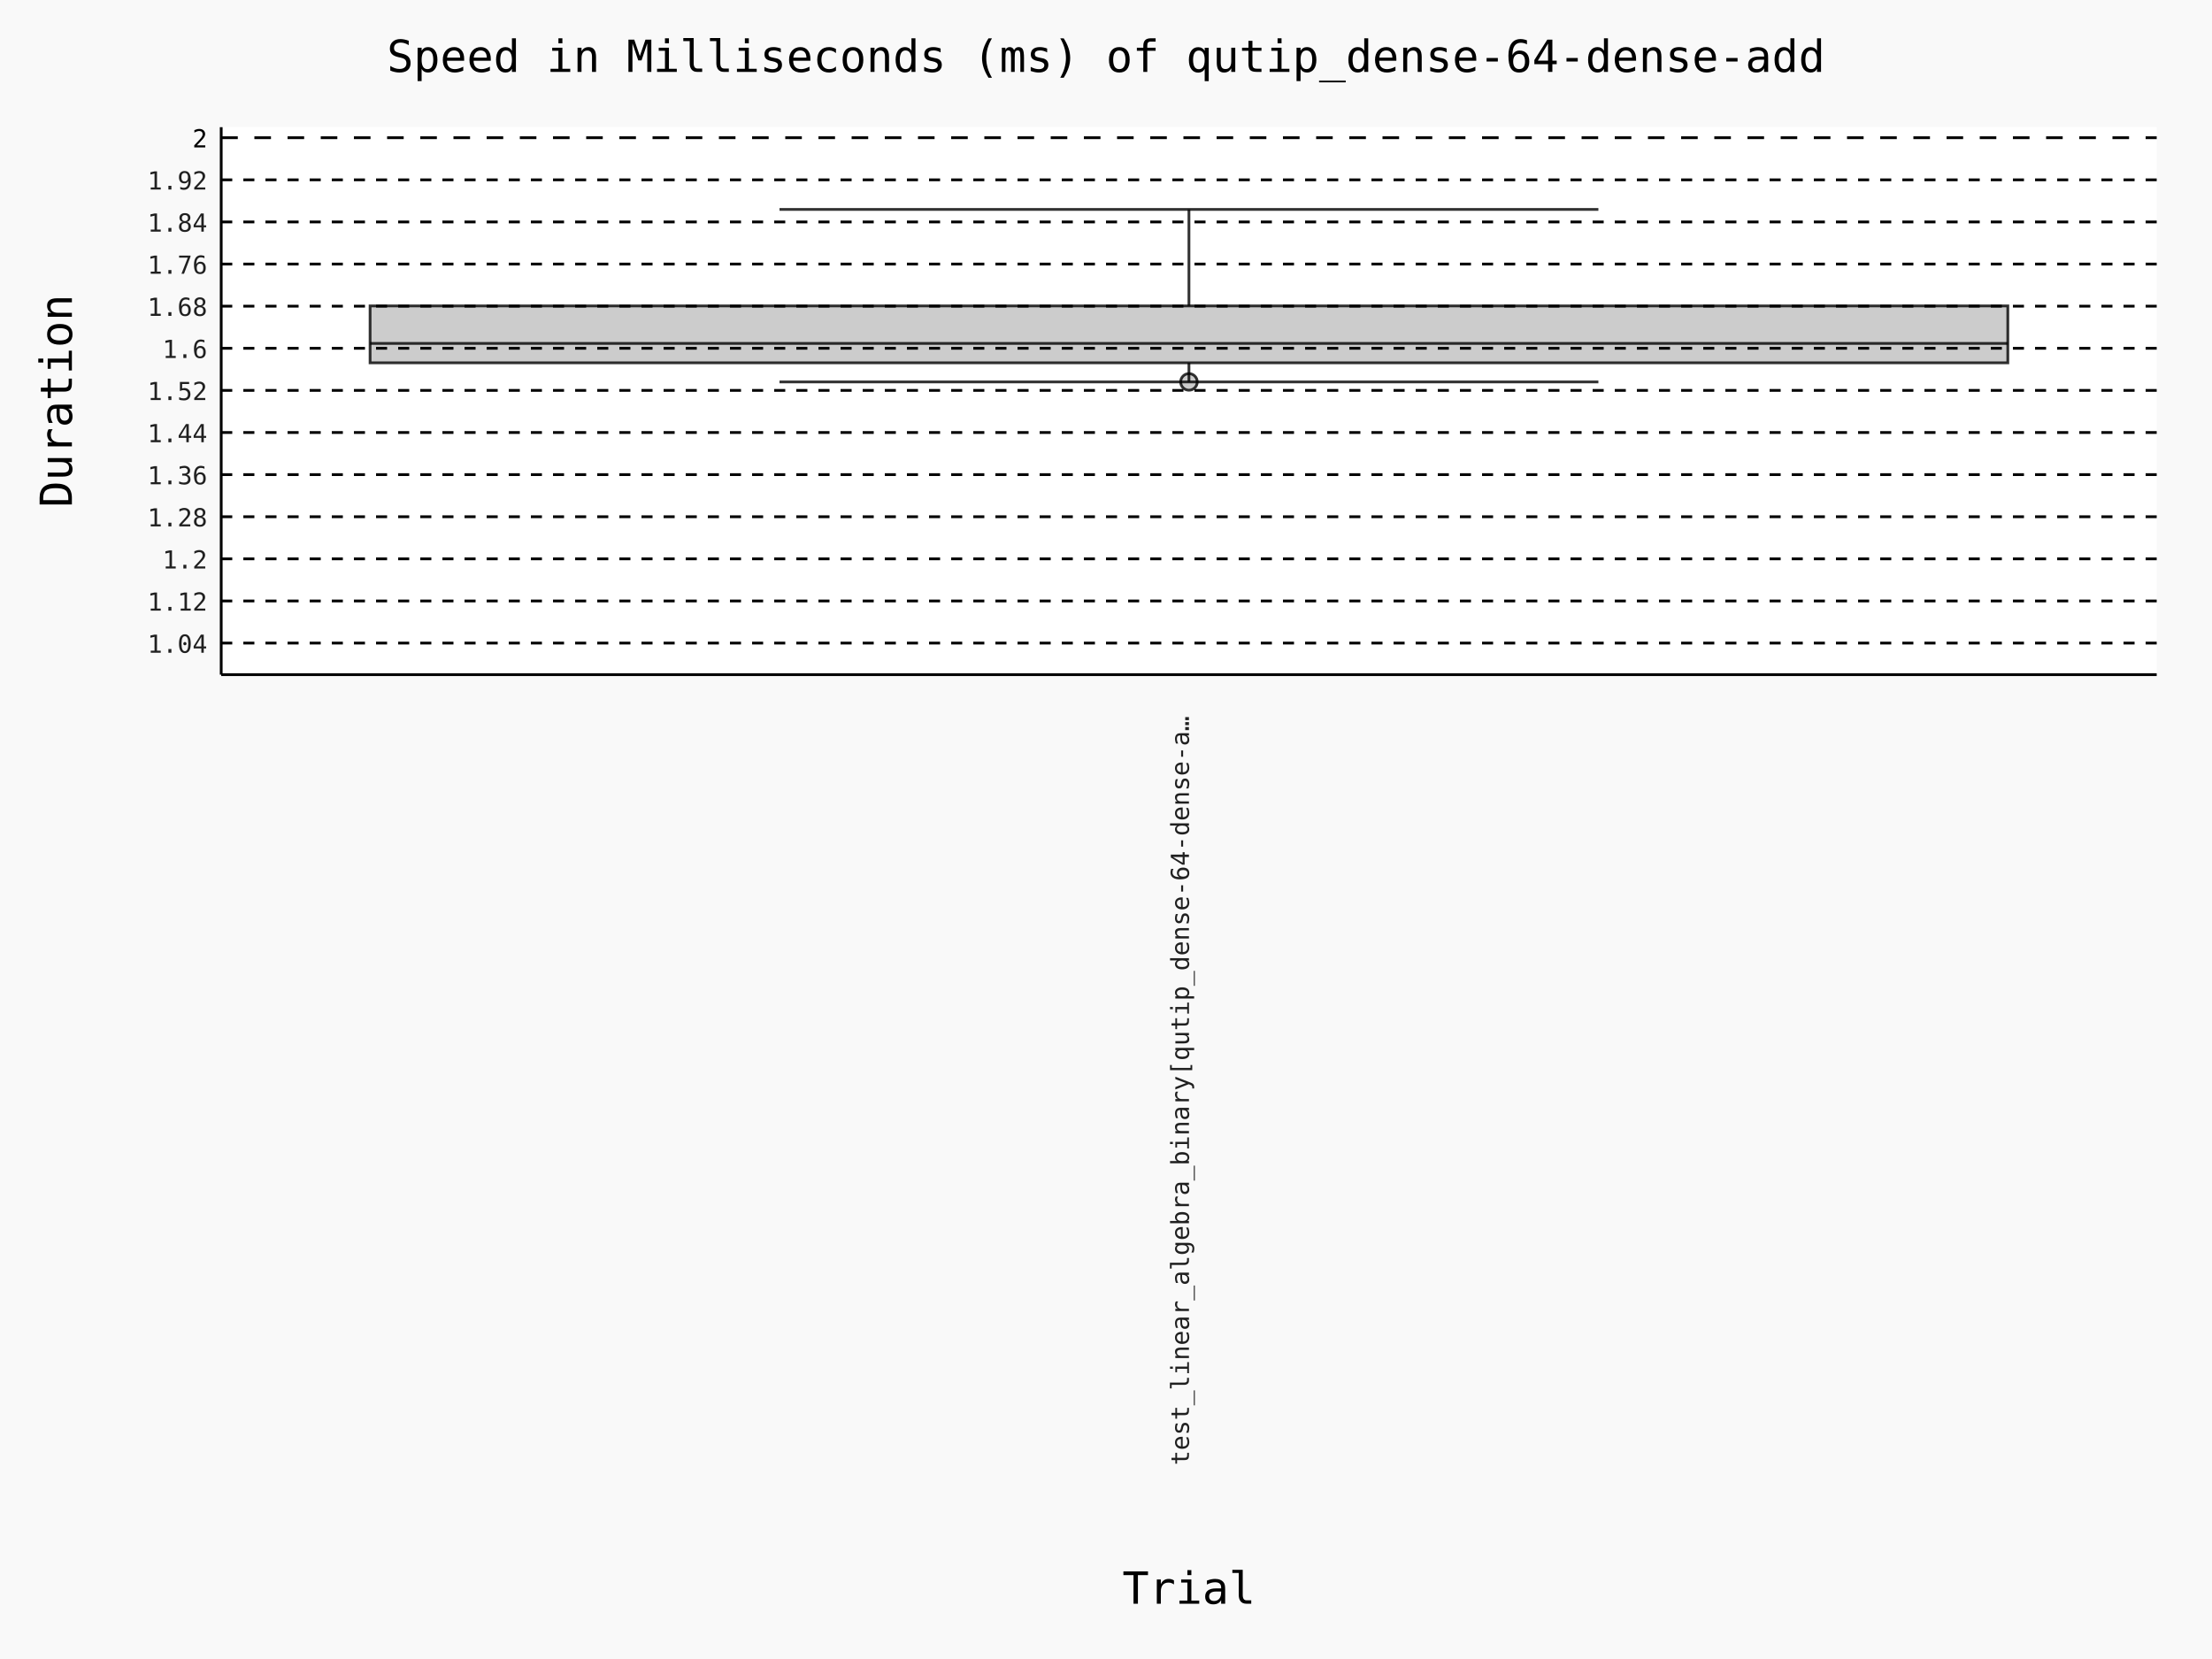
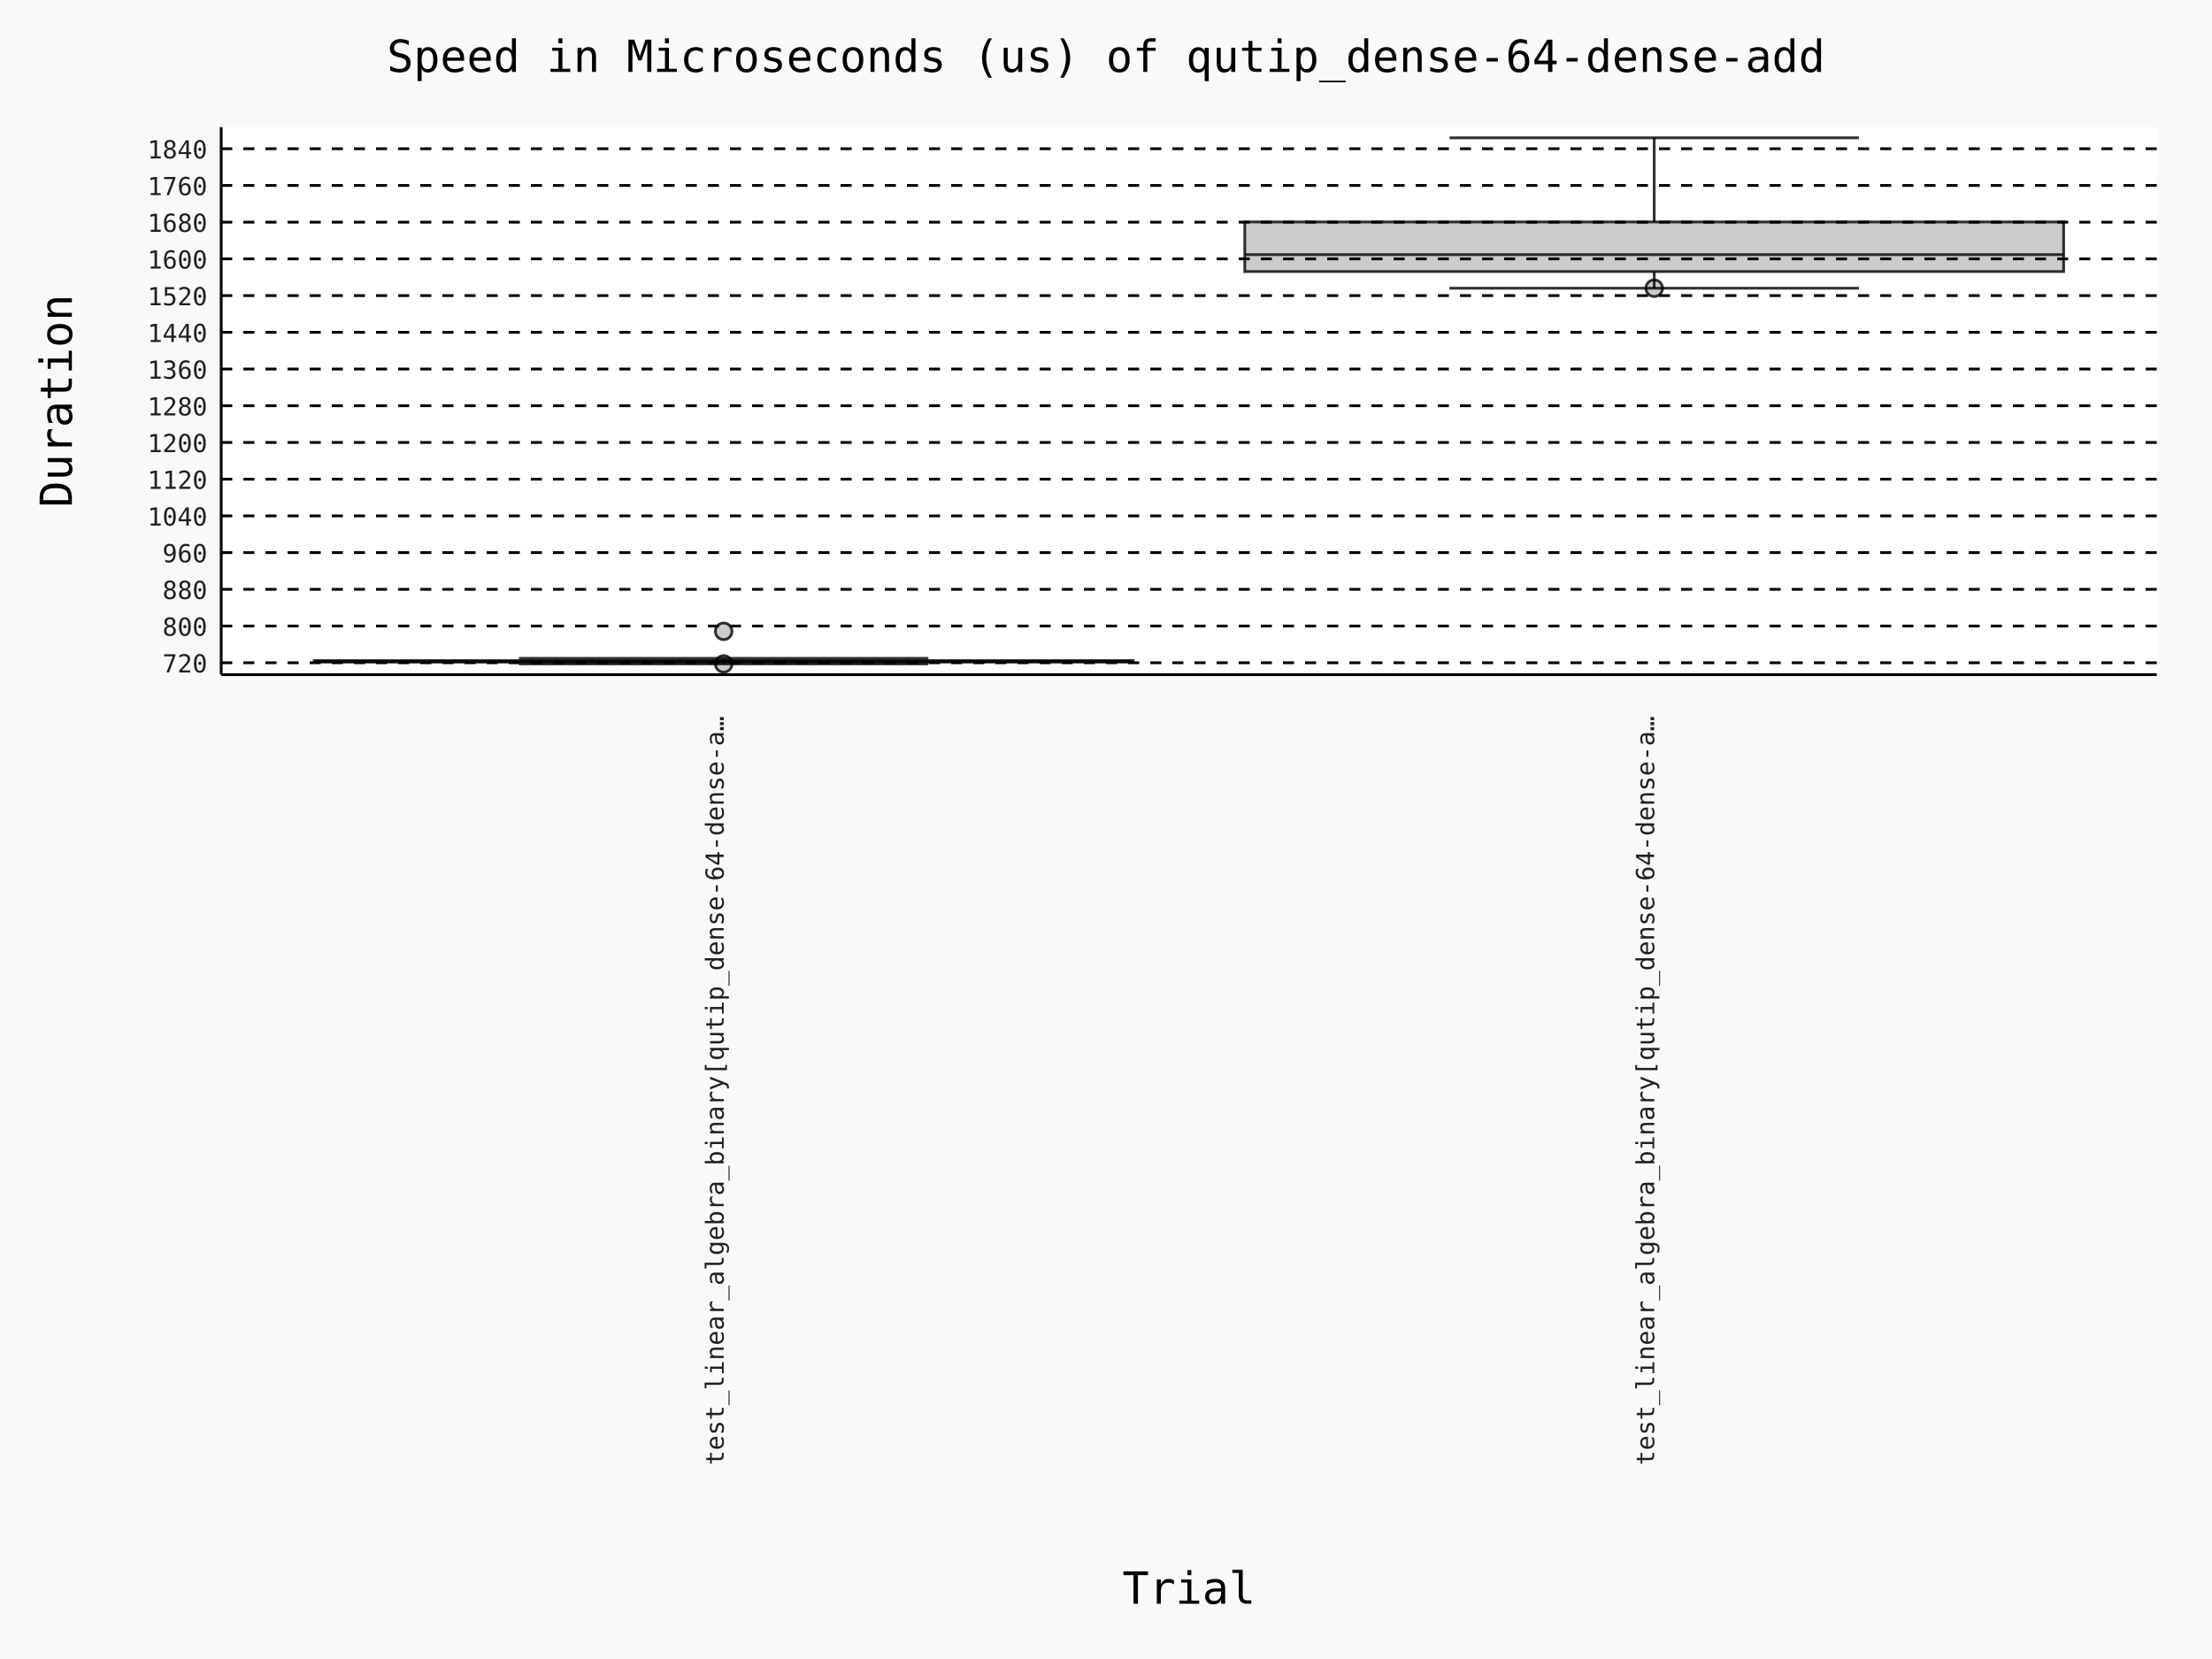
- <svg xmlns="http://www.w3.org/2000/svg" id="chart-9f993322-fc25-4729-b0e5-a8f1b6e52922" class="pygal-chart" viewBox="0 0 800 600">
+ <svg xmlns="http://www.w3.org/2000/svg" id="chart-a39decc2-3f8f-46b6-ab2b-a4993c32be44" class="pygal-chart" viewBox="0 0 800 600">
  <defs>
-     <style type="text/css">#chart-9f993322-fc25-4729-b0e5-a8f1b6e52922{-webkit-user-select:none;-webkit-font-smoothing:antialiased;font-family:Consolas,"Deja Vu Sans Mono","Bitstream Vera Sans Mono","Courier New",monospace}#chart-9f993322-fc25-4729-b0e5-a8f1b6e52922 .title{font-family:Consolas,"Deja Vu Sans Mono","Bitstream Vera Sans Mono","Courier New",monospace;font-size:16px}#chart-9f993322-fc25-4729-b0e5-a8f1b6e52922 .legends .legend text{font-family:Consolas,"Deja Vu Sans Mono","Bitstream Vera Sans Mono","Courier New",monospace;font-size:14px}#chart-9f993322-fc25-4729-b0e5-a8f1b6e52922 .axis text{font-family:Consolas,"Deja Vu Sans Mono","Bitstream Vera Sans Mono","Courier New",monospace;font-size:10px}#chart-9f993322-fc25-4729-b0e5-a8f1b6e52922 .axis text.major{font-family:Consolas,"Deja Vu Sans Mono","Bitstream Vera Sans Mono","Courier New",monospace;font-size:10px}#chart-9f993322-fc25-4729-b0e5-a8f1b6e52922 .text-overlay text.value{font-family:Consolas,"Deja Vu Sans Mono","Bitstream Vera Sans Mono","Courier New",monospace;font-size:16px}#chart-9f993322-fc25-4729-b0e5-a8f1b6e52922 .text-overlay text.label{font-family:Consolas,"Deja Vu Sans Mono","Bitstream Vera Sans Mono","Courier New",monospace;font-size:10px}#chart-9f993322-fc25-4729-b0e5-a8f1b6e52922 .tooltip{font-family:Consolas,"Deja Vu Sans Mono","Bitstream Vera Sans Mono","Courier New",monospace;font-size:14px}#chart-9f993322-fc25-4729-b0e5-a8f1b6e52922 text.no_data{font-family:Consolas,"Deja Vu Sans Mono","Bitstream Vera Sans Mono","Courier New",monospace;font-size:64px}
- #chart-9f993322-fc25-4729-b0e5-a8f1b6e52922{background-color:rgba(249,249,249,1)}#chart-9f993322-fc25-4729-b0e5-a8f1b6e52922 path,#chart-9f993322-fc25-4729-b0e5-a8f1b6e52922 line,#chart-9f993322-fc25-4729-b0e5-a8f1b6e52922 rect,#chart-9f993322-fc25-4729-b0e5-a8f1b6e52922 circle{-webkit-transition:150ms;-moz-transition:150ms;transition:150ms}#chart-9f993322-fc25-4729-b0e5-a8f1b6e52922 .graph &gt; .background{fill:rgba(249,249,249,1)}#chart-9f993322-fc25-4729-b0e5-a8f1b6e52922 .plot &gt; .background{fill:rgba(255,255,255,1)}#chart-9f993322-fc25-4729-b0e5-a8f1b6e52922 .graph{fill:rgba(0,0,0,.87)}#chart-9f993322-fc25-4729-b0e5-a8f1b6e52922 text.no_data{fill:rgba(0,0,0,1)}#chart-9f993322-fc25-4729-b0e5-a8f1b6e52922 .title{fill:rgba(0,0,0,1)}#chart-9f993322-fc25-4729-b0e5-a8f1b6e52922 .legends .legend text{fill:rgba(0,0,0,.87)}#chart-9f993322-fc25-4729-b0e5-a8f1b6e52922 .legends .legend:hover text{fill:rgba(0,0,0,1)}#chart-9f993322-fc25-4729-b0e5-a8f1b6e52922 .axis .line{stroke:rgba(0,0,0,1)}#chart-9f993322-fc25-4729-b0e5-a8f1b6e52922 .axis .guide.line{stroke:rgba(0,0,0,.54)}#chart-9f993322-fc25-4729-b0e5-a8f1b6e52922 .axis .major.line{stroke:rgba(0,0,0,.87)}#chart-9f993322-fc25-4729-b0e5-a8f1b6e52922 .axis text.major{fill:rgba(0,0,0,1)}#chart-9f993322-fc25-4729-b0e5-a8f1b6e52922 .axis.y .guides:hover .guide.line,#chart-9f993322-fc25-4729-b0e5-a8f1b6e52922 .line-graph .axis.x .guides:hover .guide.line,#chart-9f993322-fc25-4729-b0e5-a8f1b6e52922 .stackedline-graph .axis.x .guides:hover .guide.line,#chart-9f993322-fc25-4729-b0e5-a8f1b6e52922 .xy-graph .axis.x .guides:hover .guide.line{stroke:rgba(0,0,0,1)}#chart-9f993322-fc25-4729-b0e5-a8f1b6e52922 .axis .guides:hover text{fill:rgba(0,0,0,1)}#chart-9f993322-fc25-4729-b0e5-a8f1b6e52922 .reactive{fill-opacity:.7;stroke-opacity:.8;stroke-width:1}#chart-9f993322-fc25-4729-b0e5-a8f1b6e52922 .ci{stroke:rgba(0,0,0,.87)}#chart-9f993322-fc25-4729-b0e5-a8f1b6e52922 .reactive.active,#chart-9f993322-fc25-4729-b0e5-a8f1b6e52922 .active .reactive{fill-opacity:.8;stroke-opacity:.9;stroke-width:4}#chart-9f993322-fc25-4729-b0e5-a8f1b6e52922 .ci .reactive.active{stroke-width:1.5}#chart-9f993322-fc25-4729-b0e5-a8f1b6e52922 .series text{fill:rgba(0,0,0,1)}#chart-9f993322-fc25-4729-b0e5-a8f1b6e52922 .tooltip rect{fill:rgba(255,255,255,1);stroke:rgba(0,0,0,1);-webkit-transition:opacity 150ms;-moz-transition:opacity 150ms;transition:opacity 150ms}#chart-9f993322-fc25-4729-b0e5-a8f1b6e52922 .tooltip .label{fill:rgba(0,0,0,.87)}#chart-9f993322-fc25-4729-b0e5-a8f1b6e52922 .tooltip .label{fill:rgba(0,0,0,.87)}#chart-9f993322-fc25-4729-b0e5-a8f1b6e52922 .tooltip .legend{font-size:.8em;fill:rgba(0,0,0,.54)}#chart-9f993322-fc25-4729-b0e5-a8f1b6e52922 .tooltip .x_label{font-size:.6em;fill:rgba(0,0,0,1)}#chart-9f993322-fc25-4729-b0e5-a8f1b6e52922 .tooltip .xlink{font-size:.5em;text-decoration:underline}#chart-9f993322-fc25-4729-b0e5-a8f1b6e52922 .tooltip .value{font-size:1.5em}#chart-9f993322-fc25-4729-b0e5-a8f1b6e52922 .bound{font-size:.5em}#chart-9f993322-fc25-4729-b0e5-a8f1b6e52922 .max-value{font-size:.75em;fill:rgba(0,0,0,.54)}#chart-9f993322-fc25-4729-b0e5-a8f1b6e52922 .map-element{fill:rgba(255,255,255,1);stroke:rgba(0,0,0,.54) !important}#chart-9f993322-fc25-4729-b0e5-a8f1b6e52922 .map-element .reactive{fill-opacity:inherit;stroke-opacity:inherit}#chart-9f993322-fc25-4729-b0e5-a8f1b6e52922 .color-0,#chart-9f993322-fc25-4729-b0e5-a8f1b6e52922 .color-0 a:visited{stroke:#000000;fill:#000000}#chart-9f993322-fc25-4729-b0e5-a8f1b6e52922 .text-overlay .color-0 text{fill:white}
- #chart-9f993322-fc25-4729-b0e5-a8f1b6e52922 text.no_data{text-anchor:middle}#chart-9f993322-fc25-4729-b0e5-a8f1b6e52922 .guide.line{fill:none}#chart-9f993322-fc25-4729-b0e5-a8f1b6e52922 .centered{text-anchor:middle}#chart-9f993322-fc25-4729-b0e5-a8f1b6e52922 .title{text-anchor:middle}#chart-9f993322-fc25-4729-b0e5-a8f1b6e52922 .legends .legend text{fill-opacity:1}#chart-9f993322-fc25-4729-b0e5-a8f1b6e52922 .axis.x text{text-anchor:middle}#chart-9f993322-fc25-4729-b0e5-a8f1b6e52922 .axis.x:not(.web) text[transform]{text-anchor:start}#chart-9f993322-fc25-4729-b0e5-a8f1b6e52922 .axis.x:not(.web) text[transform].backwards{text-anchor:end}#chart-9f993322-fc25-4729-b0e5-a8f1b6e52922 .axis.y text{text-anchor:end}#chart-9f993322-fc25-4729-b0e5-a8f1b6e52922 .axis.y text[transform].backwards{text-anchor:start}#chart-9f993322-fc25-4729-b0e5-a8f1b6e52922 .axis.y2 text{text-anchor:start}#chart-9f993322-fc25-4729-b0e5-a8f1b6e52922 .axis.y2 text[transform].backwards{text-anchor:end}#chart-9f993322-fc25-4729-b0e5-a8f1b6e52922 .axis .guide.line{stroke-dasharray:4,4;stroke:black}#chart-9f993322-fc25-4729-b0e5-a8f1b6e52922 .axis .major.guide.line{stroke-dasharray:6,6;stroke:black}#chart-9f993322-fc25-4729-b0e5-a8f1b6e52922 .horizontal .axis.y .guide.line,#chart-9f993322-fc25-4729-b0e5-a8f1b6e52922 .horizontal .axis.y2 .guide.line,#chart-9f993322-fc25-4729-b0e5-a8f1b6e52922 .vertical .axis.x .guide.line{opacity:0}#chart-9f993322-fc25-4729-b0e5-a8f1b6e52922 .horizontal .axis.always_show .guide.line,#chart-9f993322-fc25-4729-b0e5-a8f1b6e52922 .vertical .axis.always_show .guide.line{opacity:1 !important}#chart-9f993322-fc25-4729-b0e5-a8f1b6e52922 .axis.y .guides:hover .guide.line,#chart-9f993322-fc25-4729-b0e5-a8f1b6e52922 .axis.y2 .guides:hover .guide.line,#chart-9f993322-fc25-4729-b0e5-a8f1b6e52922 .axis.x .guides:hover .guide.line{opacity:1}#chart-9f993322-fc25-4729-b0e5-a8f1b6e52922 .axis .guides:hover text{opacity:1}#chart-9f993322-fc25-4729-b0e5-a8f1b6e52922 .nofill{fill:none}#chart-9f993322-fc25-4729-b0e5-a8f1b6e52922 .subtle-fill{fill-opacity:.2}#chart-9f993322-fc25-4729-b0e5-a8f1b6e52922 .dot{stroke-width:1px;fill-opacity:1;stroke-opacity:1}#chart-9f993322-fc25-4729-b0e5-a8f1b6e52922 .dot.active{stroke-width:5px}#chart-9f993322-fc25-4729-b0e5-a8f1b6e52922 .dot.negative{fill:transparent}#chart-9f993322-fc25-4729-b0e5-a8f1b6e52922 text,#chart-9f993322-fc25-4729-b0e5-a8f1b6e52922 tspan{stroke:none !important}#chart-9f993322-fc25-4729-b0e5-a8f1b6e52922 .series text.active{opacity:1}#chart-9f993322-fc25-4729-b0e5-a8f1b6e52922 .tooltip rect{fill-opacity:.95;stroke-width:.5}#chart-9f993322-fc25-4729-b0e5-a8f1b6e52922 .tooltip text{fill-opacity:1}#chart-9f993322-fc25-4729-b0e5-a8f1b6e52922 .showable{visibility:hidden}#chart-9f993322-fc25-4729-b0e5-a8f1b6e52922 .showable.shown{visibility:visible}#chart-9f993322-fc25-4729-b0e5-a8f1b6e52922 .gauge-background{fill:rgba(229,229,229,1);stroke:none}#chart-9f993322-fc25-4729-b0e5-a8f1b6e52922 .bg-lines{stroke:rgba(249,249,249,1);stroke-width:2px}
+     <style type="text/css">#chart-a39decc2-3f8f-46b6-ab2b-a4993c32be44{-webkit-user-select:none;-webkit-font-smoothing:antialiased;font-family:Consolas,"Deja Vu Sans Mono","Bitstream Vera Sans Mono","Courier New",monospace}#chart-a39decc2-3f8f-46b6-ab2b-a4993c32be44 .title{font-family:Consolas,"Deja Vu Sans Mono","Bitstream Vera Sans Mono","Courier New",monospace;font-size:16px}#chart-a39decc2-3f8f-46b6-ab2b-a4993c32be44 .legends .legend text{font-family:Consolas,"Deja Vu Sans Mono","Bitstream Vera Sans Mono","Courier New",monospace;font-size:14px}#chart-a39decc2-3f8f-46b6-ab2b-a4993c32be44 .axis text{font-family:Consolas,"Deja Vu Sans Mono","Bitstream Vera Sans Mono","Courier New",monospace;font-size:10px}#chart-a39decc2-3f8f-46b6-ab2b-a4993c32be44 .axis text.major{font-family:Consolas,"Deja Vu Sans Mono","Bitstream Vera Sans Mono","Courier New",monospace;font-size:10px}#chart-a39decc2-3f8f-46b6-ab2b-a4993c32be44 .text-overlay text.value{font-family:Consolas,"Deja Vu Sans Mono","Bitstream Vera Sans Mono","Courier New",monospace;font-size:16px}#chart-a39decc2-3f8f-46b6-ab2b-a4993c32be44 .text-overlay text.label{font-family:Consolas,"Deja Vu Sans Mono","Bitstream Vera Sans Mono","Courier New",monospace;font-size:10px}#chart-a39decc2-3f8f-46b6-ab2b-a4993c32be44 .tooltip{font-family:Consolas,"Deja Vu Sans Mono","Bitstream Vera Sans Mono","Courier New",monospace;font-size:14px}#chart-a39decc2-3f8f-46b6-ab2b-a4993c32be44 text.no_data{font-family:Consolas,"Deja Vu Sans Mono","Bitstream Vera Sans Mono","Courier New",monospace;font-size:64px}
+ #chart-a39decc2-3f8f-46b6-ab2b-a4993c32be44{background-color:rgba(249,249,249,1)}#chart-a39decc2-3f8f-46b6-ab2b-a4993c32be44 path,#chart-a39decc2-3f8f-46b6-ab2b-a4993c32be44 line,#chart-a39decc2-3f8f-46b6-ab2b-a4993c32be44 rect,#chart-a39decc2-3f8f-46b6-ab2b-a4993c32be44 circle{-webkit-transition:150ms;-moz-transition:150ms;transition:150ms}#chart-a39decc2-3f8f-46b6-ab2b-a4993c32be44 .graph &gt; .background{fill:rgba(249,249,249,1)}#chart-a39decc2-3f8f-46b6-ab2b-a4993c32be44 .plot &gt; .background{fill:rgba(255,255,255,1)}#chart-a39decc2-3f8f-46b6-ab2b-a4993c32be44 .graph{fill:rgba(0,0,0,.87)}#chart-a39decc2-3f8f-46b6-ab2b-a4993c32be44 text.no_data{fill:rgba(0,0,0,1)}#chart-a39decc2-3f8f-46b6-ab2b-a4993c32be44 .title{fill:rgba(0,0,0,1)}#chart-a39decc2-3f8f-46b6-ab2b-a4993c32be44 .legends .legend text{fill:rgba(0,0,0,.87)}#chart-a39decc2-3f8f-46b6-ab2b-a4993c32be44 .legends .legend:hover text{fill:rgba(0,0,0,1)}#chart-a39decc2-3f8f-46b6-ab2b-a4993c32be44 .axis .line{stroke:rgba(0,0,0,1)}#chart-a39decc2-3f8f-46b6-ab2b-a4993c32be44 .axis .guide.line{stroke:rgba(0,0,0,.54)}#chart-a39decc2-3f8f-46b6-ab2b-a4993c32be44 .axis .major.line{stroke:rgba(0,0,0,.87)}#chart-a39decc2-3f8f-46b6-ab2b-a4993c32be44 .axis text.major{fill:rgba(0,0,0,1)}#chart-a39decc2-3f8f-46b6-ab2b-a4993c32be44 .axis.y .guides:hover .guide.line,#chart-a39decc2-3f8f-46b6-ab2b-a4993c32be44 .line-graph .axis.x .guides:hover .guide.line,#chart-a39decc2-3f8f-46b6-ab2b-a4993c32be44 .stackedline-graph .axis.x .guides:hover .guide.line,#chart-a39decc2-3f8f-46b6-ab2b-a4993c32be44 .xy-graph .axis.x .guides:hover .guide.line{stroke:rgba(0,0,0,1)}#chart-a39decc2-3f8f-46b6-ab2b-a4993c32be44 .axis .guides:hover text{fill:rgba(0,0,0,1)}#chart-a39decc2-3f8f-46b6-ab2b-a4993c32be44 .reactive{fill-opacity:.7;stroke-opacity:.8;stroke-width:1}#chart-a39decc2-3f8f-46b6-ab2b-a4993c32be44 .ci{stroke:rgba(0,0,0,.87)}#chart-a39decc2-3f8f-46b6-ab2b-a4993c32be44 .reactive.active,#chart-a39decc2-3f8f-46b6-ab2b-a4993c32be44 .active .reactive{fill-opacity:.8;stroke-opacity:.9;stroke-width:4}#chart-a39decc2-3f8f-46b6-ab2b-a4993c32be44 .ci .reactive.active{stroke-width:1.5}#chart-a39decc2-3f8f-46b6-ab2b-a4993c32be44 .series text{fill:rgba(0,0,0,1)}#chart-a39decc2-3f8f-46b6-ab2b-a4993c32be44 .tooltip rect{fill:rgba(255,255,255,1);stroke:rgba(0,0,0,1);-webkit-transition:opacity 150ms;-moz-transition:opacity 150ms;transition:opacity 150ms}#chart-a39decc2-3f8f-46b6-ab2b-a4993c32be44 .tooltip .label{fill:rgba(0,0,0,.87)}#chart-a39decc2-3f8f-46b6-ab2b-a4993c32be44 .tooltip .label{fill:rgba(0,0,0,.87)}#chart-a39decc2-3f8f-46b6-ab2b-a4993c32be44 .tooltip .legend{font-size:.8em;fill:rgba(0,0,0,.54)}#chart-a39decc2-3f8f-46b6-ab2b-a4993c32be44 .tooltip .x_label{font-size:.6em;fill:rgba(0,0,0,1)}#chart-a39decc2-3f8f-46b6-ab2b-a4993c32be44 .tooltip .xlink{font-size:.5em;text-decoration:underline}#chart-a39decc2-3f8f-46b6-ab2b-a4993c32be44 .tooltip .value{font-size:1.5em}#chart-a39decc2-3f8f-46b6-ab2b-a4993c32be44 .bound{font-size:.5em}#chart-a39decc2-3f8f-46b6-ab2b-a4993c32be44 .max-value{font-size:.75em;fill:rgba(0,0,0,.54)}#chart-a39decc2-3f8f-46b6-ab2b-a4993c32be44 .map-element{fill:rgba(255,255,255,1);stroke:rgba(0,0,0,.54) !important}#chart-a39decc2-3f8f-46b6-ab2b-a4993c32be44 .map-element .reactive{fill-opacity:inherit;stroke-opacity:inherit}#chart-a39decc2-3f8f-46b6-ab2b-a4993c32be44 .color-0,#chart-a39decc2-3f8f-46b6-ab2b-a4993c32be44 .color-0 a:visited{stroke:#000000;fill:#000000}#chart-a39decc2-3f8f-46b6-ab2b-a4993c32be44 .color-1,#chart-a39decc2-3f8f-46b6-ab2b-a4993c32be44 .color-1 a:visited{stroke:#000000;fill:#000000}#chart-a39decc2-3f8f-46b6-ab2b-a4993c32be44 .text-overlay .color-0 text{fill:white}#chart-a39decc2-3f8f-46b6-ab2b-a4993c32be44 .text-overlay .color-1 text{fill:white}
+ #chart-a39decc2-3f8f-46b6-ab2b-a4993c32be44 text.no_data{text-anchor:middle}#chart-a39decc2-3f8f-46b6-ab2b-a4993c32be44 .guide.line{fill:none}#chart-a39decc2-3f8f-46b6-ab2b-a4993c32be44 .centered{text-anchor:middle}#chart-a39decc2-3f8f-46b6-ab2b-a4993c32be44 .title{text-anchor:middle}#chart-a39decc2-3f8f-46b6-ab2b-a4993c32be44 .legends .legend text{fill-opacity:1}#chart-a39decc2-3f8f-46b6-ab2b-a4993c32be44 .axis.x text{text-anchor:middle}#chart-a39decc2-3f8f-46b6-ab2b-a4993c32be44 .axis.x:not(.web) text[transform]{text-anchor:start}#chart-a39decc2-3f8f-46b6-ab2b-a4993c32be44 .axis.x:not(.web) text[transform].backwards{text-anchor:end}#chart-a39decc2-3f8f-46b6-ab2b-a4993c32be44 .axis.y text{text-anchor:end}#chart-a39decc2-3f8f-46b6-ab2b-a4993c32be44 .axis.y text[transform].backwards{text-anchor:start}#chart-a39decc2-3f8f-46b6-ab2b-a4993c32be44 .axis.y2 text{text-anchor:start}#chart-a39decc2-3f8f-46b6-ab2b-a4993c32be44 .axis.y2 text[transform].backwards{text-anchor:end}#chart-a39decc2-3f8f-46b6-ab2b-a4993c32be44 .axis .guide.line{stroke-dasharray:4,4;stroke:black}#chart-a39decc2-3f8f-46b6-ab2b-a4993c32be44 .axis .major.guide.line{stroke-dasharray:6,6;stroke:black}#chart-a39decc2-3f8f-46b6-ab2b-a4993c32be44 .horizontal .axis.y .guide.line,#chart-a39decc2-3f8f-46b6-ab2b-a4993c32be44 .horizontal .axis.y2 .guide.line,#chart-a39decc2-3f8f-46b6-ab2b-a4993c32be44 .vertical .axis.x .guide.line{opacity:0}#chart-a39decc2-3f8f-46b6-ab2b-a4993c32be44 .horizontal .axis.always_show .guide.line,#chart-a39decc2-3f8f-46b6-ab2b-a4993c32be44 .vertical .axis.always_show .guide.line{opacity:1 !important}#chart-a39decc2-3f8f-46b6-ab2b-a4993c32be44 .axis.y .guides:hover .guide.line,#chart-a39decc2-3f8f-46b6-ab2b-a4993c32be44 .axis.y2 .guides:hover .guide.line,#chart-a39decc2-3f8f-46b6-ab2b-a4993c32be44 .axis.x .guides:hover .guide.line{opacity:1}#chart-a39decc2-3f8f-46b6-ab2b-a4993c32be44 .axis .guides:hover text{opacity:1}#chart-a39decc2-3f8f-46b6-ab2b-a4993c32be44 .nofill{fill:none}#chart-a39decc2-3f8f-46b6-ab2b-a4993c32be44 .subtle-fill{fill-opacity:.2}#chart-a39decc2-3f8f-46b6-ab2b-a4993c32be44 .dot{stroke-width:1px;fill-opacity:1;stroke-opacity:1}#chart-a39decc2-3f8f-46b6-ab2b-a4993c32be44 .dot.active{stroke-width:5px}#chart-a39decc2-3f8f-46b6-ab2b-a4993c32be44 .dot.negative{fill:transparent}#chart-a39decc2-3f8f-46b6-ab2b-a4993c32be44 text,#chart-a39decc2-3f8f-46b6-ab2b-a4993c32be44 tspan{stroke:none !important}#chart-a39decc2-3f8f-46b6-ab2b-a4993c32be44 .series text.active{opacity:1}#chart-a39decc2-3f8f-46b6-ab2b-a4993c32be44 .tooltip rect{fill-opacity:.95;stroke-width:.5}#chart-a39decc2-3f8f-46b6-ab2b-a4993c32be44 .tooltip text{fill-opacity:1}#chart-a39decc2-3f8f-46b6-ab2b-a4993c32be44 .showable{visibility:hidden}#chart-a39decc2-3f8f-46b6-ab2b-a4993c32be44 .showable.shown{visibility:visible}#chart-a39decc2-3f8f-46b6-ab2b-a4993c32be44 .gauge-background{fill:rgba(229,229,229,1);stroke:none}#chart-a39decc2-3f8f-46b6-ab2b-a4993c32be44 .bg-lines{stroke:rgba(249,249,249,1);stroke-width:2px}
.tooltip .value{font-size:1em !important}.axis text{font-size:9px !important}</style>
  </defs>
  <g class="graph custombox-graph vertical">
    <rect x="0" y="0" width="800" height="600" class="background" />
    <g transform="translate(80, 46)" class="plot">
      <rect x="0" y="0" width="700.0" height="198.0" class="background" />
      <g class="axis y always_show">
        <path d="M0 198 h700" class="line" />
        <g class="guides">
-           <path d="M0 186.577 h700" class="guide line" />
-           <text x="-5" y="190.077" class="">1.04</text>
+           <path d="M0 193.694 h700" class="guide line" />
+           <text x="-5" y="197.194" class="">720</text>
        </g>
        <g class="guides">
-           <path d="M0 171.346 h700" class="guide line" />
-           <text x="-5" y="174.846" class="">1.12</text>
+           <path d="M0 180.416 h700" class="guide line" />
+           <text x="-5" y="183.916" class="">800</text>
        </g>
        <g class="guides">
-           <path d="M0 156.115 h700" class="guide line" />
-           <text x="-5" y="159.615" class="">1.2</text>
+           <path d="M0 167.137 h700" class="guide line" />
+           <text x="-5" y="170.637" class="">880</text>
        </g>
        <g class="guides">
-           <path d="M0 140.885 h700" class="guide line" />
-           <text x="-5" y="144.385" class="">1.28</text>
+           <path d="M0 153.858 h700" class="guide line" />
+           <text x="-5" y="157.358" class="">960</text>
        </g>
        <g class="guides">
-           <path d="M0 125.654 h700" class="guide line" />
-           <text x="-5" y="129.154" class="">1.36</text>
+           <path d="M0 140.579 h700" class="guide line" />
+           <text x="-5" y="144.079" class="">1040</text>
        </g>
        <g class="guides">
-           <path d="M0 110.423 h700" class="guide line" />
-           <text x="-5" y="113.923" class="">1.44</text>
+           <path d="M0 127.3 h700" class="guide line" />
+           <text x="-5" y="130.8" class="">1120</text>
        </g>
        <g class="guides">
-           <path d="M0 95.192 h700" class="guide line" />
-           <text x="-5" y="98.692" class="">1.52</text>
+           <path d="M0 114.022 h700" class="guide line" />
+           <text x="-5" y="117.522" class="">1200</text>
        </g>
        <g class="guides">
-           <path d="M0 79.962 h700" class="guide line" />
-           <text x="-5" y="83.462" class="">1.6</text>
+           <path d="M0 100.743 h700" class="guide line" />
+           <text x="-5" y="104.243" class="">1280</text>
        </g>
        <g class="guides">
-           <path d="M0 64.731 h700" class="guide line" />
-           <text x="-5" y="68.231" class="">1.68</text>
+           <path d="M0 87.464 h700" class="guide line" />
+           <text x="-5" y="90.964" class="">1360</text>
        </g>
        <g class="guides">
-           <path d="M0 49.5 h700" class="guide line" />
-           <text x="-5" y="53.0" class="">1.76</text>
+           <path d="M0 74.185 h700" class="guide line" />
+           <text x="-5" y="77.685" class="">1440</text>
        </g>
        <g class="guides">
-           <path d="M0 34.269 h700" class="guide line" />
-           <text x="-5" y="37.769" class="">1.84</text>
+           <path d="M0 60.906 h700" class="guide line" />
+           <text x="-5" y="64.406" class="">1520</text>
        </g>
        <g class="guides">
-           <path d="M0 19.038 h700" class="guide line" />
-           <text x="-5" y="22.538" class="">1.92</text>
+           <path d="M0 47.628 h700" class="guide line" />
+           <text x="-5" y="51.128" class="">1600</text>
        </g>
        <g class="guides">
-           <path d="M0 3.808 h700" class="major guide line" />
-           <text x="-5" y="7.308" class="major">2</text>
+           <path d="M0 34.349 h700" class="guide line" />
+           <text x="-5" y="37.849" class="">1680</text>
+         </g>
+         <g class="guides">
+           <path d="M0 21.07 h700" class="guide line" />
+           <text x="-5" y="24.57" class="">1760</text>
+         </g>
+         <g class="guides">
+           <path d="M0 7.791 h700" class="guide line" />
+           <text x="-5" y="11.291" class="">1840</text>
        </g>
      </g>
      <g class="axis x">
        <path d="M0 0 v198" class="line" />
        <g class="guides">
-           <path d="M350 0 v198" class="guide line" />
-           <text x="350.0" y="213.0" class="backwards" transform="rotate(270 350 213)">test_linear_algebra_binary[qutip_dense-64-dense-a…</text>
+           <path d="M181.731 0 v198" class="guide line" />
+           <text x="181.731" y="213.0" class="backwards" transform="rotate(270 181.7308 213)">test_linear_algebra_binary[qutip_dense-64-dense-a…</text>
+         </g>
+         <g class="guides">
+           <path d="M518.269 0 v198" class="guide line" />
+           <text x="518.269" y="213.0" class="backwards" transform="rotate(270 518.2692 213)">test_linear_algebra_binary[qutip_dense-64-dense-a…</text>
        </g>
      </g>
      <g class="series serie-0 color-0">
        <g class="boxes">
          <g class="box">
-             <path stroke-width="3" d="M201.923 92.129 L498.077 92.129" class="reactive tooltip-trigger" />
-             <path stroke-width="3" d="M53.846 78.202 L646.154 78.202" class="reactive tooltip-trigger" />
-             <path stroke-width="3" d="M201.923 29.74 L498.077 29.74" class="reactive tooltip-trigger" />
-             <path stroke-width="2" d="M350 92.129 L350 85.218" class="reactive tooltip-trigger" />
-             <path stroke-width="2" d="M350 29.74 L350 64.637" class="reactive tooltip-trigger" />
-             <rect x="53.846" y="64.637" height="20.581" width="592.308" class="subtle-fill reactive tooltip-trigger" />
-             <circle cx="350" cy="92.129" r="3" class="subtle-fill reactive tooltip-trigger" />
-             <circle cx="350" cy="-304.764" r="3" class="subtle-fill reactive tooltip-trigger" />
+             <path stroke-width="3" d="M107.692 194.109 L255.769 194.109" class="reactive tooltip-trigger" />
+             <path stroke-width="3" d="M33.654 193.229 L329.808 193.229" class="reactive tooltip-trigger" />
+             <path stroke-width="3" d="M107.692 192.101 L255.769 192.101" class="reactive tooltip-trigger" />
+             <path stroke-width="2" d="M181.731 194.109 L181.731 193.445" class="reactive tooltip-trigger" />
+             <path stroke-width="2" d="M181.731 192.101 L181.731 192.914" class="reactive tooltip-trigger" />
+             <rect x="33.654" y="192.914" height="0.531" width="296.154" class="subtle-fill reactive tooltip-trigger" />
+             <circle cx="181.731" cy="194.109" r="3" class="subtle-fill reactive tooltip-trigger" />
+             <circle cx="181.731" cy="182.324" r="3" class="subtle-fill reactive tooltip-trigger" />
+           </g>
+         </g>
+       </g>
+       <g class="series serie-1 color-1">
+         <g class="boxes">
+           <g class="box">
+             <path stroke-width="3" d="M444.231 58.236 L592.308 58.236" class="reactive tooltip-trigger" />
+             <path stroke-width="3" d="M370.192 46.094 L666.346 46.094" class="reactive tooltip-trigger" />
+             <path stroke-width="3" d="M444.231 3.843 L592.308 3.843" class="reactive tooltip-trigger" />
+             <path stroke-width="2" d="M518.269 58.236 L518.269 52.211" class="reactive tooltip-trigger" />
+             <path stroke-width="2" d="M518.269 3.843 L518.269 34.268" class="reactive tooltip-trigger" />
+             <rect x="370.192" y="34.268" height="17.943" width="296.154" class="subtle-fill reactive tooltip-trigger" />
+             <circle cx="518.269" cy="58.236" r="3" class="subtle-fill reactive tooltip-trigger" />
+             <circle cx="518.269" cy="-287.791" r="3" class="subtle-fill reactive tooltip-trigger" />
          </g>
        </g>
      </g>
    </g>
    <g class="titles">
-       <text x="400.0" y="26" class="title plot_title">Speed in Milliseconds (ms) of qutip_dense-64-dense-add</text>
+       <text x="400.0" y="26" class="title plot_title">Speed in Microseconds (us) of qutip_dense-64-dense-add</text>
      <text x="430.0" y="580.0" class="title">Trial</text>
      <text x="0" y="171.0" class="title" transform="rotate(-90 0 145)">Duration</text>
    </g>
    <g transform="translate(80, 46)" class="plot overlay">
      <g class="series serie-0 color-0" />
+       <g class="series serie-1 color-1" />
    </g>
    <g transform="translate(80, 46)" class="plot text-overlay">
      <g class="series serie-0 color-0" />
+       <g class="series serie-1 color-1" />
    </g>
    <g transform="translate(80, 46)" class="plot tooltip-overlay">
      <g transform="translate(0 0)" style="opacity: 0" class="tooltip">
        <rect rx="0" ry="0" width="0" height="0" class="tooltip-box" />
        <g class="text" />
      </g>
    </g>
  </g>
</svg>
